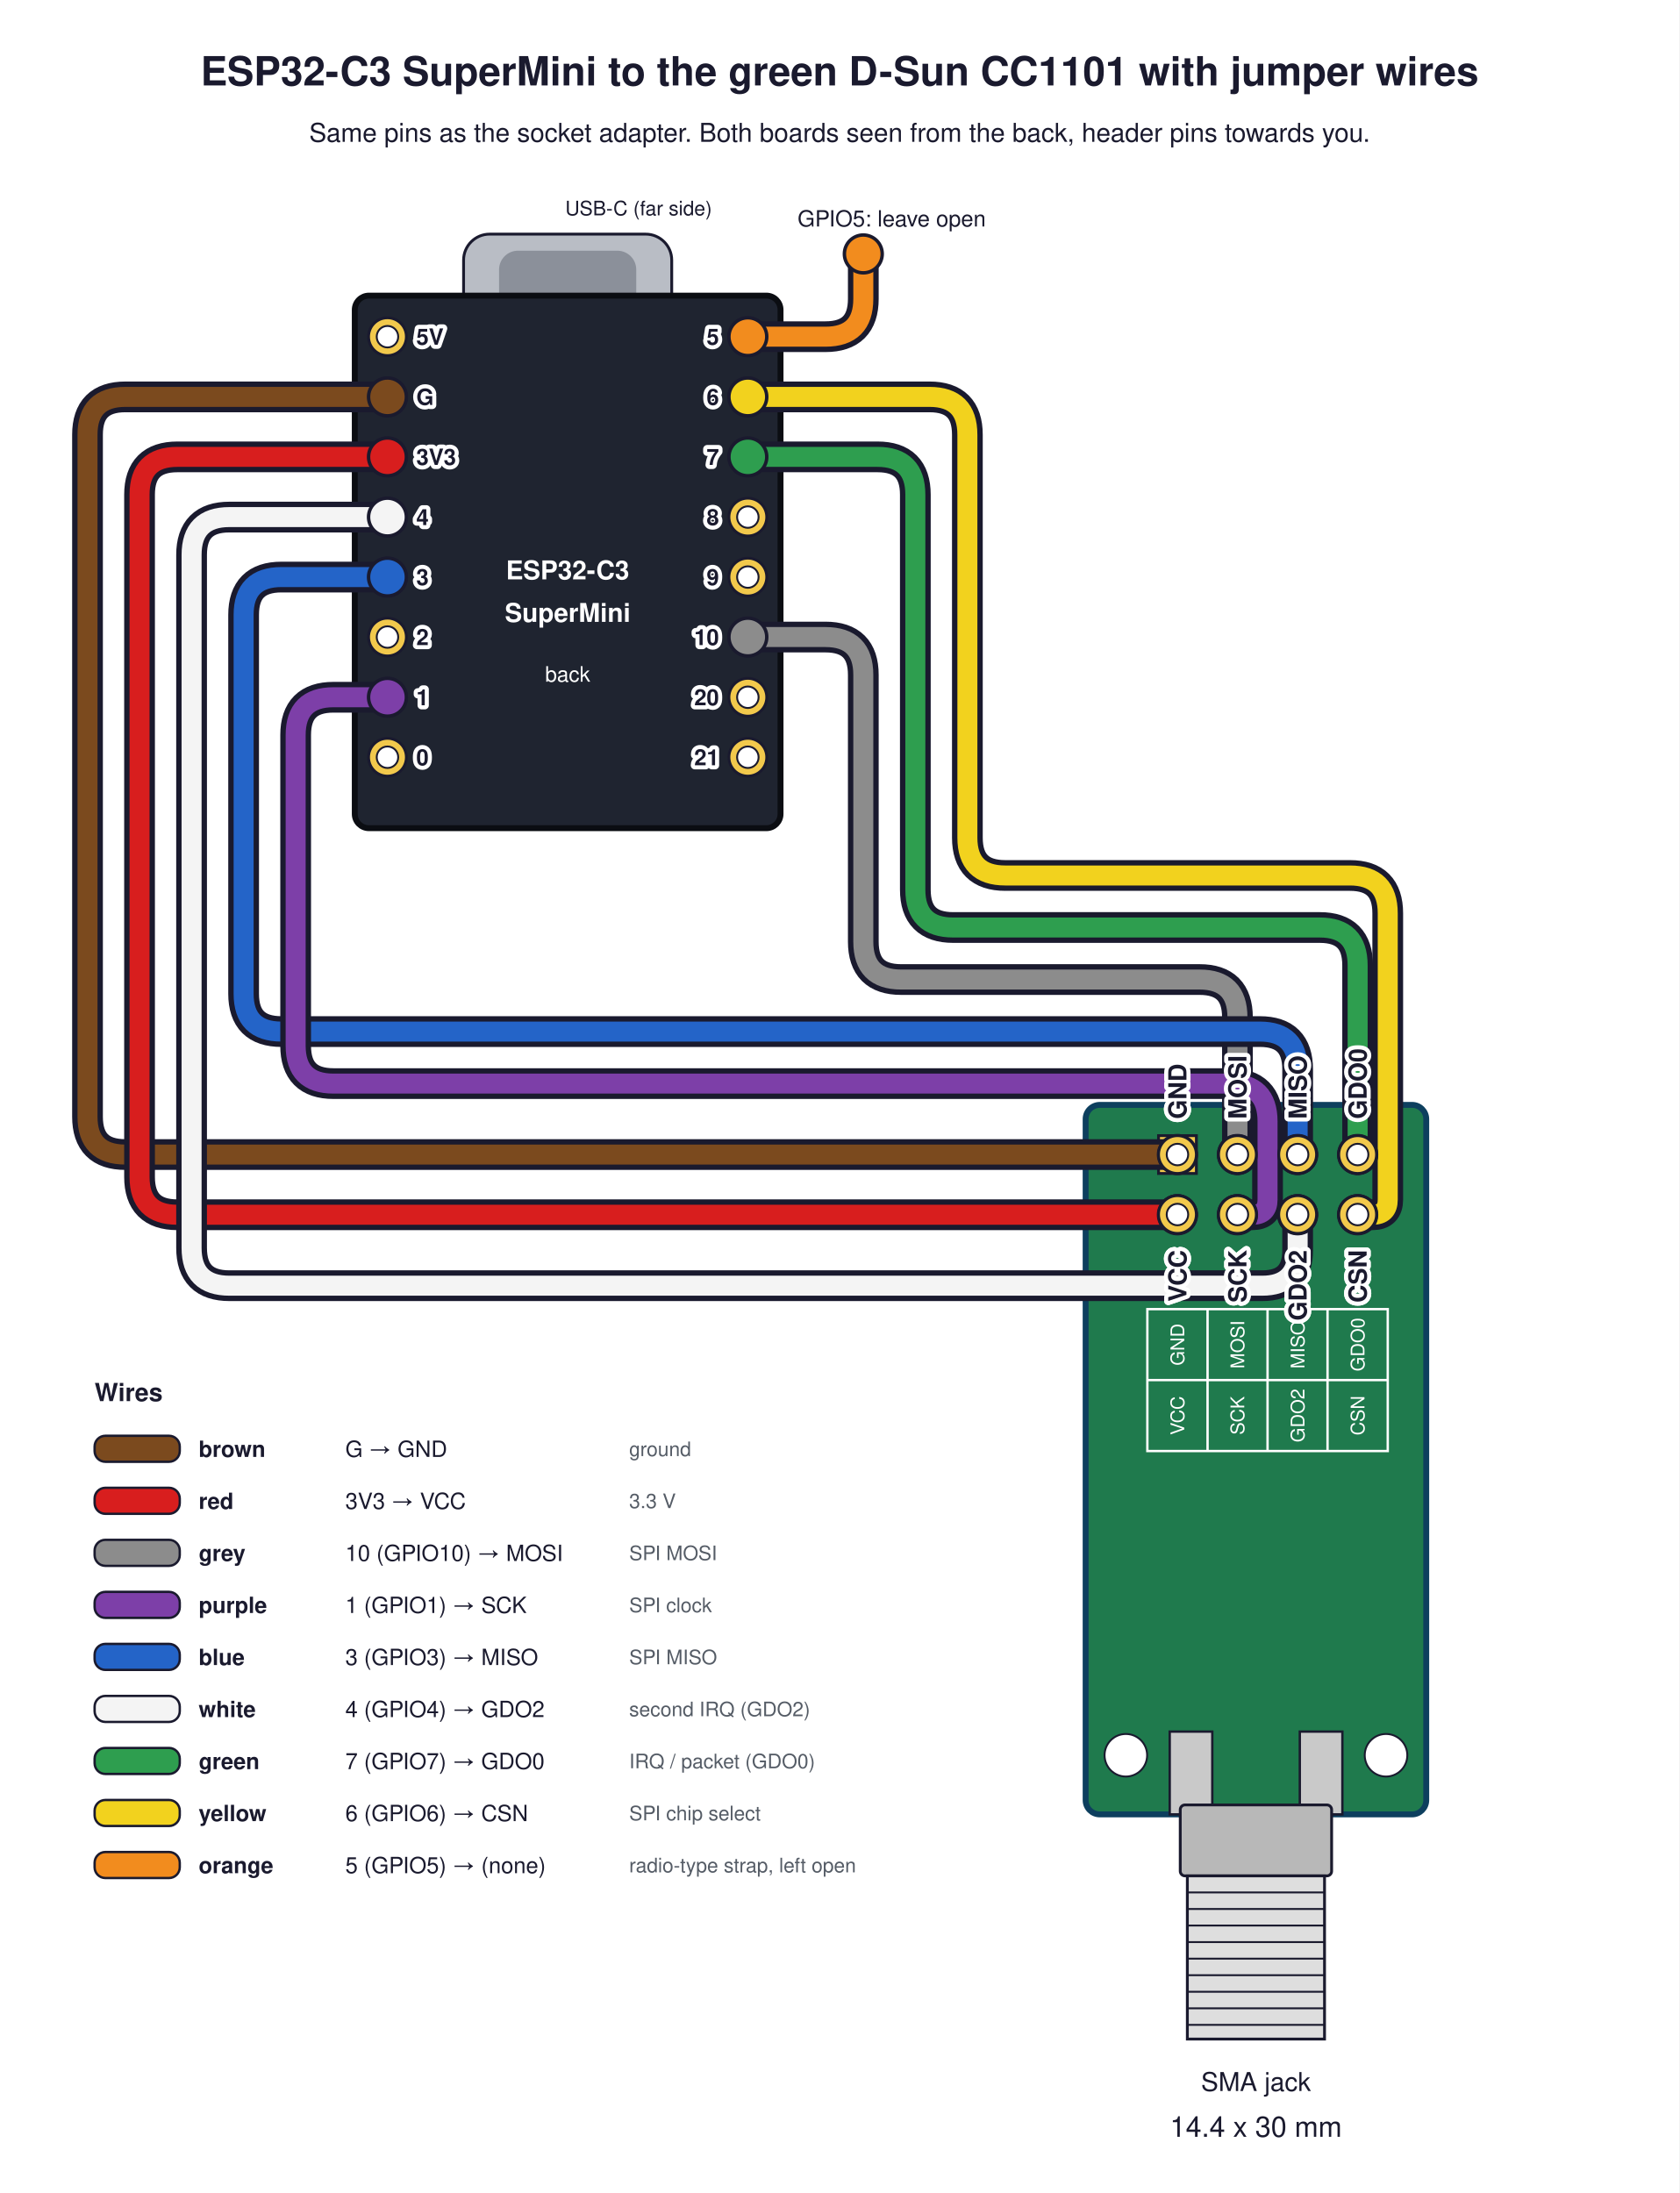
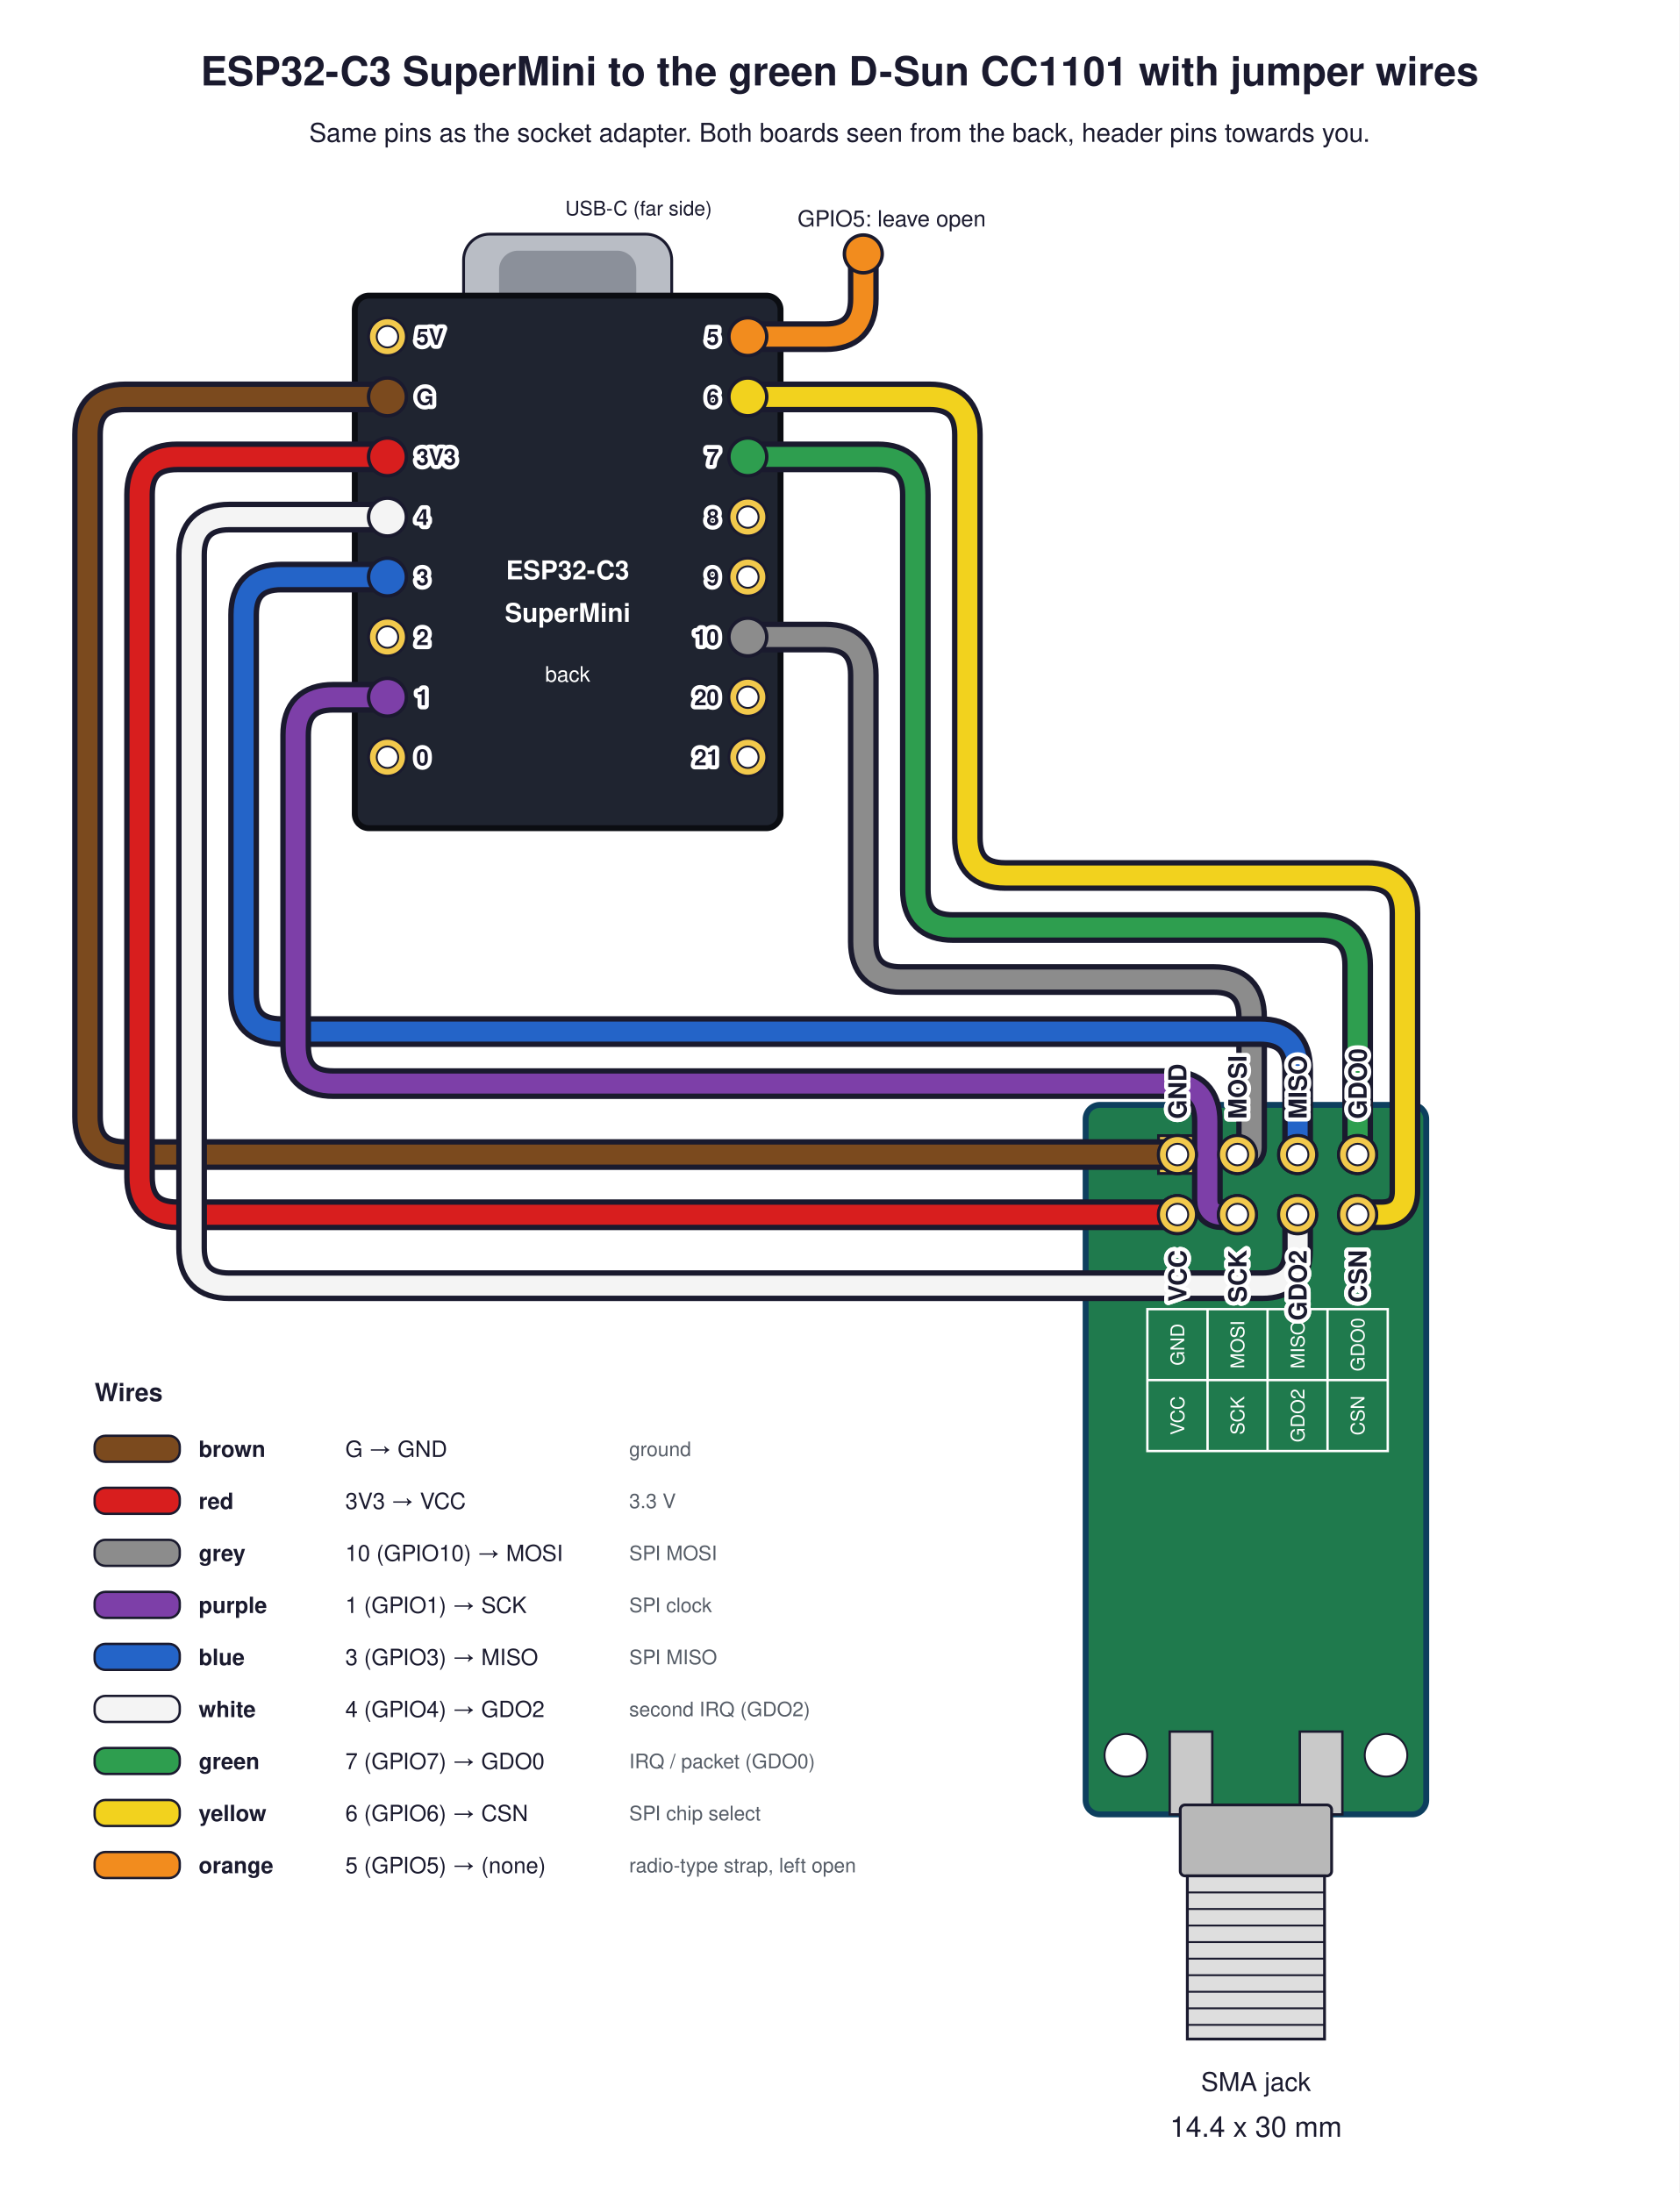
<svg xmlns="http://www.w3.org/2000/svg" width="781" height="1020" viewBox="0 0 781 1020">
  <rect width="100%" height="100%" fill="#ffffff" />
  <text x="390.5" y="33.0" font-size="18.7" font-family="Helvetica, Arial, sans-serif" font-weight="bold" fill="#1a1a2e" text-anchor="middle" dy="0.36em">ESP32-C3 SuperMini to the green D-Sun CC1101 with jumper wires</text>
  <text x="390.5" y="61.6" font-size="12.1" font-family="Helvetica, Arial, sans-serif" fill="#1a1a2e" text-anchor="middle" dy="0.36em">Same pins as the socket adapter. Both boards seen from the back, header pins towards you.</text>
  <g transform="translate(504.9 513.9)">
    <text x="79.2" y="0.0" font-size="0.0" font-family="Helvetica, Arial, sans-serif" font-weight="bold" fill="#1a1a2e" text-anchor="middle" />
    <rect x="0.0" y="0.0" width="158.4" height="330.0" rx="6.6" fill="#1f7a4d" stroke="#0d3f5e" stroke-width="2.75" />
    <text x="79.2" y="475.2" font-size="13.2" font-family="Helvetica, Arial, sans-serif" font-weight="normal" fill="#1a1a2e" text-anchor="middle" dy="0.36em">14.4 x 30 mm</text>
    <rect x="33.9" y="14.3" width="17.6" height="17.6" rx="0.0" fill="#f2c94c" stroke="#1a1a2e" stroke-width="1.32" />
    <circle cx="42.7" cy="23.1" r="5.0" fill="#ffffff" stroke="#1a1a2e" stroke-width="0.88" />
    <text x="42.7" y="23.1" font-size="8.2" font-family="Helvetica, Arial, sans-serif" font-weight="bold" fill="#1a1a2e" text-anchor="middle" dy="0.36em">1</text>
    <text x="42.7" y="6.6" font-size="11.6" font-family="Helvetica, Arial, sans-serif" font-weight="bold" fill="#1a1a2e" text-anchor="start" dy="0.36em" transform="rotate(-90 42.7 6.6)" stroke="#ffffff" stroke-width="3.8" paint-order="stroke" stroke-linejoin="round">GND</text>
    <circle cx="42.7" cy="51.0" r="8.8" fill="#f2c94c" stroke="#1a1a2e" stroke-width="1.32" />
    <circle cx="42.7" cy="51.0" r="5.0" fill="#ffffff" stroke="#1a1a2e" stroke-width="0.88" />
    <text x="42.7" y="51.0" font-size="8.2" font-family="Helvetica, Arial, sans-serif" font-weight="bold" fill="#1a1a2e" text-anchor="middle" dy="0.36em">2</text>
    <text x="42.7" y="67.5" font-size="11.6" font-family="Helvetica, Arial, sans-serif" font-weight="bold" fill="#1a1a2e" text-anchor="end" dy="0.36em" transform="rotate(-90 42.7 67.5)" stroke="#ffffff" stroke-width="3.8" paint-order="stroke" stroke-linejoin="round">VCC</text>
    <circle cx="70.6" cy="23.1" r="8.8" fill="#f2c94c" stroke="#1a1a2e" stroke-width="1.32" />
    <circle cx="70.6" cy="23.1" r="5.0" fill="#ffffff" stroke="#1a1a2e" stroke-width="0.88" />
    <text x="70.6" y="23.1" font-size="8.2" font-family="Helvetica, Arial, sans-serif" font-weight="bold" fill="#1a1a2e" text-anchor="middle" dy="0.36em">3</text>
    <text x="70.6" y="6.6" font-size="11.6" font-family="Helvetica, Arial, sans-serif" font-weight="bold" fill="#1a1a2e" text-anchor="start" dy="0.36em" transform="rotate(-90 70.6 6.6)" stroke="#ffffff" stroke-width="3.8" paint-order="stroke" stroke-linejoin="round">MOSI</text>
    <circle cx="70.6" cy="51.0" r="8.8" fill="#f2c94c" stroke="#1a1a2e" stroke-width="1.32" />
    <circle cx="70.6" cy="51.0" r="5.0" fill="#ffffff" stroke="#1a1a2e" stroke-width="0.88" />
    <text x="70.6" y="51.0" font-size="8.2" font-family="Helvetica, Arial, sans-serif" font-weight="bold" fill="#1a1a2e" text-anchor="middle" dy="0.36em">4</text>
    <text x="70.6" y="67.5" font-size="11.6" font-family="Helvetica, Arial, sans-serif" font-weight="bold" fill="#1a1a2e" text-anchor="end" dy="0.36em" transform="rotate(-90 70.6 67.5)" stroke="#ffffff" stroke-width="3.8" paint-order="stroke" stroke-linejoin="round">SCK</text>
    <circle cx="98.6" cy="23.1" r="8.8" fill="#f2c94c" stroke="#1a1a2e" stroke-width="1.32" />
    <circle cx="98.6" cy="23.1" r="5.0" fill="#ffffff" stroke="#1a1a2e" stroke-width="0.88" />
    <text x="98.6" y="23.1" font-size="8.2" font-family="Helvetica, Arial, sans-serif" font-weight="bold" fill="#1a1a2e" text-anchor="middle" dy="0.36em">5</text>
    <text x="98.6" y="6.6" font-size="11.6" font-family="Helvetica, Arial, sans-serif" font-weight="bold" fill="#1a1a2e" text-anchor="start" dy="0.36em" transform="rotate(-90 98.6 6.6)" stroke="#ffffff" stroke-width="3.8" paint-order="stroke" stroke-linejoin="round">MISO</text>
    <circle cx="98.6" cy="51.0" r="8.8" fill="#f2c94c" stroke="#1a1a2e" stroke-width="1.32" />
    <circle cx="98.6" cy="51.0" r="5.0" fill="#ffffff" stroke="#1a1a2e" stroke-width="0.88" />
    <text x="98.6" y="51.0" font-size="8.2" font-family="Helvetica, Arial, sans-serif" font-weight="bold" fill="#1a1a2e" text-anchor="middle" dy="0.36em">6</text>
    <text x="98.6" y="67.5" font-size="11.6" font-family="Helvetica, Arial, sans-serif" font-weight="bold" fill="#1a1a2e" text-anchor="end" dy="0.36em" transform="rotate(-90 98.6 67.5)" stroke="#ffffff" stroke-width="3.8" paint-order="stroke" stroke-linejoin="round">GDO2</text>
    <circle cx="126.5" cy="23.1" r="8.8" fill="#f2c94c" stroke="#1a1a2e" stroke-width="1.32" />
    <circle cx="126.5" cy="23.1" r="5.0" fill="#ffffff" stroke="#1a1a2e" stroke-width="0.88" />
    <text x="126.5" y="23.1" font-size="8.2" font-family="Helvetica, Arial, sans-serif" font-weight="bold" fill="#1a1a2e" text-anchor="middle" dy="0.36em">7</text>
    <text x="126.5" y="6.6" font-size="11.6" font-family="Helvetica, Arial, sans-serif" font-weight="bold" fill="#1a1a2e" text-anchor="start" dy="0.36em" transform="rotate(-90 126.5 6.6)" stroke="#ffffff" stroke-width="3.8" paint-order="stroke" stroke-linejoin="round">GDO0</text>
    <circle cx="126.5" cy="51.0" r="8.8" fill="#f2c94c" stroke="#1a1a2e" stroke-width="1.32" />
    <circle cx="126.5" cy="51.0" r="5.0" fill="#ffffff" stroke="#1a1a2e" stroke-width="0.88" />
    <text x="126.5" y="51.0" font-size="8.2" font-family="Helvetica, Arial, sans-serif" font-weight="bold" fill="#1a1a2e" text-anchor="middle" dy="0.36em">8</text>
    <text x="126.5" y="67.5" font-size="11.6" font-family="Helvetica, Arial, sans-serif" font-weight="bold" fill="#1a1a2e" text-anchor="end" dy="0.36em" transform="rotate(-90 126.5 67.5)" stroke="#ffffff" stroke-width="3.8" paint-order="stroke" stroke-linejoin="round">CSN</text>
    <circle cx="139.7" cy="302.5" r="9.9" fill="#ffffff" stroke="#1a1a2e" stroke-width="0.88" />
    <circle cx="18.7" cy="302.5" r="9.9" fill="#ffffff" stroke="#1a1a2e" stroke-width="0.88" />
    <rect x="28.7" y="95.0" width="111.8" height="66.0" rx="0.0" fill="none" stroke="#ffffff" stroke-width="1.10" />
    <line x1="140.5" y1="128.0" x2="28.7" y2="128.0" stroke="#ffffff" stroke-width="1.10" />
    <line x1="56.7" y1="95.0" x2="56.7" y2="161.0" stroke="#ffffff" stroke-width="1.10" />
    <line x1="84.6" y1="95.0" x2="84.6" y2="161.0" stroke="#ffffff" stroke-width="1.10" />
    <line x1="112.5" y1="95.0" x2="112.5" y2="161.0" stroke="#ffffff" stroke-width="1.10" />
    <text x="42.7" y="111.5" font-size="8.8" font-family="Helvetica, Arial, sans-serif" font-weight="normal" fill="#ffffff" text-anchor="middle" dy="0.36em" transform="rotate(-90 42.7 111.5)">GND</text>
    <text x="42.7" y="144.5" font-size="8.8" font-family="Helvetica, Arial, sans-serif" font-weight="normal" fill="#ffffff" text-anchor="middle" dy="0.36em" transform="rotate(-90 42.7 144.5)">VCC</text>
    <text x="70.6" y="111.5" font-size="8.8" font-family="Helvetica, Arial, sans-serif" font-weight="normal" fill="#ffffff" text-anchor="middle" dy="0.36em" transform="rotate(-90 70.6 111.5)">MOSI</text>
    <text x="70.6" y="144.5" font-size="8.8" font-family="Helvetica, Arial, sans-serif" font-weight="normal" fill="#ffffff" text-anchor="middle" dy="0.36em" transform="rotate(-90 70.6 144.5)">SCK</text>
    <text x="98.6" y="111.5" font-size="8.8" font-family="Helvetica, Arial, sans-serif" font-weight="normal" fill="#ffffff" text-anchor="middle" dy="0.36em" transform="rotate(-90 98.6 111.5)">MISO</text>
    <text x="98.6" y="144.5" font-size="8.8" font-family="Helvetica, Arial, sans-serif" font-weight="normal" fill="#ffffff" text-anchor="middle" dy="0.36em" transform="rotate(-90 98.6 144.5)">GDO2</text>
    <text x="126.5" y="111.5" font-size="8.8" font-family="Helvetica, Arial, sans-serif" font-weight="normal" fill="#ffffff" text-anchor="middle" dy="0.36em" transform="rotate(-90 126.5 111.5)">GDO0</text>
    <text x="126.5" y="144.5" font-size="8.8" font-family="Helvetica, Arial, sans-serif" font-weight="normal" fill="#ffffff" text-anchor="middle" dy="0.36em" transform="rotate(-90 126.5 144.5)">CSN</text>
    <rect x="99.6" y="291.5" width="19.8" height="38.5" rx="0.0" fill="#c9c9c9" stroke="#1a1a2e" stroke-width="1.10" />
    <rect x="39.1" y="291.5" width="19.8" height="38.5" rx="0.0" fill="#c9c9c9" stroke="#1a1a2e" stroke-width="1.10" />
    <rect x="44.0" y="325.6" width="70.4" height="33.0" rx="2.2" fill="#b8b8b8" stroke="#1a1a2e" stroke-width="1.32" />
    <rect x="47.3" y="358.6" width="63.8" height="75.9" rx="0.0" fill="#dedede" stroke="#1a1a2e" stroke-width="1.32" />
    <line x1="111.1" y1="366.3" x2="47.3" y2="366.3" stroke="#1a1a2e" stroke-width="0.88" />
    <line x1="111.1" y1="374.0" x2="47.3" y2="374.0" stroke="#1a1a2e" stroke-width="0.88" />
    <line x1="111.1" y1="381.7" x2="47.3" y2="381.7" stroke="#1a1a2e" stroke-width="0.88" />
    <line x1="111.1" y1="389.4" x2="47.3" y2="389.4" stroke="#1a1a2e" stroke-width="0.88" />
    <line x1="111.1" y1="397.1" x2="47.3" y2="397.1" stroke="#1a1a2e" stroke-width="0.88" />
    <line x1="111.1" y1="404.8" x2="47.3" y2="404.8" stroke="#1a1a2e" stroke-width="0.88" />
    <line x1="111.1" y1="412.5" x2="47.3" y2="412.5" stroke="#1a1a2e" stroke-width="0.88" />
    <line x1="111.1" y1="420.2" x2="47.3" y2="420.2" stroke="#1a1a2e" stroke-width="0.88" />
    <line x1="111.1" y1="427.9" x2="47.3" y2="427.9" stroke="#1a1a2e" stroke-width="0.88" />
    <text x="79.2" y="454.3" font-size="12.1" font-family="Helvetica, Arial, sans-serif" font-weight="normal" fill="#1a1a2e" text-anchor="middle" dy="0.36em">SMA jack</text>
  </g>
  <g transform="translate(165.0 137.5)">
    <text x="99.0" y="0.0" font-size="0.0" font-family="Helvetica, Arial, sans-serif" font-weight="bold" fill="#1a1a2e" text-anchor="middle" />
    <rect x="50.6" y="-28.6" width="96.8" height="57.2" rx="12.1" fill="#b9bdc5" stroke="#1a1a2e" stroke-width="1.32" />
    <rect x="67.1" y="-20.9" width="63.8" height="49.5" rx="8.8" fill="#8b909a" stroke="none" stroke-width="0.00" />
    <rect x="0.0" y="0.0" width="198.0" height="247.7" rx="6.6" fill="#1f2430" stroke="#0b0d12" stroke-width="2.75" />
    <text x="132.0" y="-40.7" font-size="9.3" font-family="Helvetica, Arial, sans-serif" font-weight="normal" fill="#1a1a2e" text-anchor="middle" dy="0.36em">USB-C (far side)</text>
    <text x="99.0" y="127.6" font-size="12.1" font-family="Helvetica, Arial, sans-serif" font-weight="bold" fill="#ffffff" text-anchor="middle" dy="0.36em">ESP32-C3</text>
    <text x="99.0" y="147.4" font-size="12.1" font-family="Helvetica, Arial, sans-serif" font-weight="bold" fill="#ffffff" text-anchor="middle" dy="0.36em">SuperMini</text>
    <text x="99.0" y="176.0" font-size="9.9" font-family="Helvetica, Arial, sans-serif" font-weight="normal" fill="#ffffff" text-anchor="middle" dy="0.36em">back</text>
    <circle cx="182.8" cy="19.1" r="8.8" fill="#f2c94c" stroke="#1a1a2e" stroke-width="1.32" />
    <circle cx="182.8" cy="19.1" r="5.0" fill="#ffffff" stroke="#1a1a2e" stroke-width="0.88" />
    <text x="169.4" y="19.1" font-size="10.4" font-family="Helvetica, Arial, sans-serif" font-weight="bold" fill="#ffffff" text-anchor="end" dy="0.36em">5</text>
    <circle cx="15.2" cy="19.1" r="8.8" fill="#f2c94c" stroke="#1a1a2e" stroke-width="1.32" />
    <circle cx="15.2" cy="19.1" r="5.0" fill="#ffffff" stroke="#1a1a2e" stroke-width="0.88" />
    <text x="28.6" y="19.1" font-size="10.4" font-family="Helvetica, Arial, sans-serif" font-weight="bold" fill="#ffffff" text-anchor="start" dy="0.36em">5V</text>
    <circle cx="182.8" cy="47.1" r="8.8" fill="#f2c94c" stroke="#1a1a2e" stroke-width="1.32" />
    <circle cx="182.8" cy="47.1" r="5.0" fill="#ffffff" stroke="#1a1a2e" stroke-width="0.88" />
    <text x="169.4" y="47.1" font-size="10.4" font-family="Helvetica, Arial, sans-serif" font-weight="bold" fill="#ffffff" text-anchor="end" dy="0.36em">6</text>
    <circle cx="15.2" cy="47.1" r="8.8" fill="#f2c94c" stroke="#1a1a2e" stroke-width="1.32" />
    <circle cx="15.2" cy="47.1" r="5.0" fill="#ffffff" stroke="#1a1a2e" stroke-width="0.88" />
    <text x="28.6" y="47.1" font-size="10.4" font-family="Helvetica, Arial, sans-serif" font-weight="bold" fill="#ffffff" text-anchor="start" dy="0.36em">G</text>
    <circle cx="182.8" cy="75.0" r="8.8" fill="#f2c94c" stroke="#1a1a2e" stroke-width="1.32" />
    <circle cx="182.8" cy="75.0" r="5.0" fill="#ffffff" stroke="#1a1a2e" stroke-width="0.88" />
    <text x="169.4" y="75.0" font-size="10.4" font-family="Helvetica, Arial, sans-serif" font-weight="bold" fill="#ffffff" text-anchor="end" dy="0.36em">7</text>
    <circle cx="15.2" cy="75.0" r="8.8" fill="#f2c94c" stroke="#1a1a2e" stroke-width="1.32" />
    <circle cx="15.2" cy="75.0" r="5.0" fill="#ffffff" stroke="#1a1a2e" stroke-width="0.88" />
    <text x="28.6" y="75.0" font-size="10.4" font-family="Helvetica, Arial, sans-serif" font-weight="bold" fill="#ffffff" text-anchor="start" dy="0.36em">3V3</text>
    <circle cx="182.8" cy="103.0" r="8.8" fill="#f2c94c" stroke="#1a1a2e" stroke-width="1.32" />
    <circle cx="182.8" cy="103.0" r="5.0" fill="#ffffff" stroke="#1a1a2e" stroke-width="0.88" />
    <text x="169.4" y="103.0" font-size="10.4" font-family="Helvetica, Arial, sans-serif" font-weight="bold" fill="#ffffff" text-anchor="end" dy="0.36em">8</text>
    <circle cx="15.2" cy="103.0" r="8.8" fill="#f2c94c" stroke="#1a1a2e" stroke-width="1.32" />
    <circle cx="15.2" cy="103.0" r="5.0" fill="#ffffff" stroke="#1a1a2e" stroke-width="0.88" />
    <text x="28.6" y="103.0" font-size="10.4" font-family="Helvetica, Arial, sans-serif" font-weight="bold" fill="#ffffff" text-anchor="start" dy="0.36em">4</text>
    <circle cx="182.8" cy="130.9" r="8.8" fill="#f2c94c" stroke="#1a1a2e" stroke-width="1.32" />
    <circle cx="182.8" cy="130.9" r="5.0" fill="#ffffff" stroke="#1a1a2e" stroke-width="0.88" />
    <text x="169.4" y="130.9" font-size="10.4" font-family="Helvetica, Arial, sans-serif" font-weight="bold" fill="#ffffff" text-anchor="end" dy="0.36em">9</text>
    <circle cx="15.2" cy="130.9" r="8.8" fill="#f2c94c" stroke="#1a1a2e" stroke-width="1.32" />
    <circle cx="15.2" cy="130.9" r="5.0" fill="#ffffff" stroke="#1a1a2e" stroke-width="0.88" />
    <text x="28.6" y="130.9" font-size="10.4" font-family="Helvetica, Arial, sans-serif" font-weight="bold" fill="#ffffff" text-anchor="start" dy="0.36em">3</text>
    <circle cx="182.8" cy="158.8" r="8.8" fill="#f2c94c" stroke="#1a1a2e" stroke-width="1.32" />
    <circle cx="182.8" cy="158.8" r="5.0" fill="#ffffff" stroke="#1a1a2e" stroke-width="0.88" />
    <text x="169.4" y="158.8" font-size="10.4" font-family="Helvetica, Arial, sans-serif" font-weight="bold" fill="#ffffff" text-anchor="end" dy="0.36em">10</text>
    <circle cx="15.2" cy="158.8" r="8.8" fill="#f2c94c" stroke="#1a1a2e" stroke-width="1.32" />
    <circle cx="15.2" cy="158.8" r="5.0" fill="#ffffff" stroke="#1a1a2e" stroke-width="0.88" />
    <text x="28.6" y="158.8" font-size="10.4" font-family="Helvetica, Arial, sans-serif" font-weight="bold" fill="#ffffff" text-anchor="start" dy="0.36em">2</text>
    <circle cx="182.8" cy="186.8" r="8.8" fill="#f2c94c" stroke="#1a1a2e" stroke-width="1.32" />
    <circle cx="182.8" cy="186.8" r="5.0" fill="#ffffff" stroke="#1a1a2e" stroke-width="0.88" />
    <text x="169.4" y="186.8" font-size="10.4" font-family="Helvetica, Arial, sans-serif" font-weight="bold" fill="#ffffff" text-anchor="end" dy="0.36em">20</text>
    <circle cx="15.2" cy="186.8" r="8.8" fill="#f2c94c" stroke="#1a1a2e" stroke-width="1.32" />
    <circle cx="15.2" cy="186.8" r="5.0" fill="#ffffff" stroke="#1a1a2e" stroke-width="0.88" />
    <text x="28.6" y="186.8" font-size="10.4" font-family="Helvetica, Arial, sans-serif" font-weight="bold" fill="#ffffff" text-anchor="start" dy="0.36em">1</text>
    <circle cx="182.8" cy="214.7" r="8.8" fill="#f2c94c" stroke="#1a1a2e" stroke-width="1.32" />
    <circle cx="182.8" cy="214.7" r="5.0" fill="#ffffff" stroke="#1a1a2e" stroke-width="0.88" />
    <text x="169.4" y="214.7" font-size="10.4" font-family="Helvetica, Arial, sans-serif" font-weight="bold" fill="#ffffff" text-anchor="end" dy="0.36em">21</text>
    <circle cx="15.2" cy="214.7" r="8.8" fill="#f2c94c" stroke="#1a1a2e" stroke-width="1.32" />
    <circle cx="15.2" cy="214.7" r="5.0" fill="#ffffff" stroke="#1a1a2e" stroke-width="0.88" />
    <text x="28.6" y="214.7" font-size="10.4" font-family="Helvetica, Arial, sans-serif" font-weight="bold" fill="#ffffff" text-anchor="start" dy="0.36em">0</text>
  </g>
-   <path d="M 347.8 184.6 L 432.3 184.6 Q 449.9 184.6 449.9 202.2 L 449.9 389.6 Q 449.9 407.2 467.5 407.2 L 627.8 407.2 Q 645.4 407.2 645.4 424.8 L 645.4 558.0 Q 645.4 565.0 638.4 565.0 L 631.4 565.0" fill="none" stroke="#1a1a2e" stroke-width="14.3" stroke-linecap="round" />
-   <path d="M 347.8 184.6 L 432.3 184.6 Q 449.9 184.6 449.9 202.2 L 449.9 389.6 Q 449.9 407.2 467.5 407.2 L 627.8 407.2 Q 645.4 407.2 645.4 424.8 L 645.4 558.0 Q 645.4 565.0 638.4 565.0 L 631.4 565.0" fill="none" stroke="#f2d21e" stroke-width="9.3" stroke-linecap="round" />
+   <path d="M 347.8 184.6 L 432.3 184.6 Q 449.9 184.6 449.9 202.2 L 449.9 389.6 Q 449.9 407.2 467.5 407.2 L 635.8 407.2 Q 653.4 407.2 653.4 424.8 L 653.4 554.0 Q 653.4 565.0 642.4 565.0 L 631.4 565.0" fill="none" stroke="#1a1a2e" stroke-width="14.3" stroke-linecap="round" />
+   <path d="M 347.8 184.6 L 432.3 184.6 Q 449.9 184.6 449.9 202.2 L 449.9 389.6 Q 449.9 407.2 467.5 407.2 L 635.8 407.2 Q 653.4 407.2 653.4 424.8 L 653.4 554.0 Q 653.4 565.0 642.4 565.0 L 631.4 565.0" fill="none" stroke="#f2d21e" stroke-width="9.3" stroke-linecap="round" />
  <circle cx="347.8" cy="184.6" r="8.8" fill="#f2d21e" stroke="#1a1a2e" stroke-width="1.6" />
  <circle cx="631.4" cy="565.0" r="8.8" fill="#f2d21e" stroke="#1a1a2e" stroke-width="1.6" />
  <path d="M 347.8 212.5 L 408.1 212.5 Q 425.7 212.5 425.7 230.1 L 425.7 413.8 Q 425.7 431.4 443.3 431.4 L 613.8 431.4 Q 631.4 431.4 631.4 449.0 L 631.4 537.0" fill="none" stroke="#1a1a2e" stroke-width="14.3" stroke-linecap="round" />
  <path d="M 347.8 212.5 L 408.1 212.5 Q 425.7 212.5 425.7 230.1 L 425.7 413.8 Q 425.7 431.4 443.3 431.4 L 613.8 431.4 Q 631.4 431.4 631.4 449.0 L 631.4 537.0" fill="none" stroke="#2e9e4f" stroke-width="9.3" stroke-linecap="round" />
  <circle cx="347.8" cy="212.5" r="8.8" fill="#2e9e4f" stroke="#1a1a2e" stroke-width="1.6" />
  <circle cx="631.4" cy="537.0" r="8.8" fill="#2e9e4f" stroke="#1a1a2e" stroke-width="1.6" />
-   <path d="M 347.8 296.3 L 383.9 296.3 Q 401.5 296.3 401.5 313.9 L 401.5 438.0 Q 401.5 455.6 419.1 455.6 L 557.9 455.6 Q 575.5 455.6 575.5 473.2 L 575.5 537.0" fill="none" stroke="#1a1a2e" stroke-width="14.3" stroke-linecap="round" />
-   <path d="M 347.8 296.3 L 383.9 296.3 Q 401.5 296.3 401.5 313.9 L 401.5 438.0 Q 401.5 455.6 419.1 455.6 L 557.9 455.6 Q 575.5 455.6 575.5 473.2 L 575.5 537.0" fill="none" stroke="#8c8c8c" stroke-width="9.3" stroke-linecap="round" />
+   <path d="M 347.8 296.3 L 383.9 296.3 Q 401.5 296.3 401.5 313.9 L 401.5 438.0 Q 401.5 455.6 419.1 455.6 L 564.5 455.6 Q 582.1 455.6 582.1 473.2 L 582.1 533.7 Q 582.1 537.0 578.8 537.0 L 575.5 537.0" fill="none" stroke="#1a1a2e" stroke-width="14.3" stroke-linecap="round" />
+   <path d="M 347.8 296.3 L 383.9 296.3 Q 401.5 296.3 401.5 313.9 L 401.5 438.0 Q 401.5 455.6 419.1 455.6 L 564.5 455.6 Q 582.1 455.6 582.1 473.2 L 582.1 533.7 Q 582.1 537.0 578.8 537.0 L 575.5 537.0" fill="none" stroke="#8c8c8c" stroke-width="9.3" stroke-linecap="round" />
  <circle cx="347.8" cy="296.3" r="8.8" fill="#8c8c8c" stroke="#1a1a2e" stroke-width="1.6" />
  <circle cx="575.5" cy="537.0" r="8.8" fill="#8c8c8c" stroke="#1a1a2e" stroke-width="1.6" />
  <path d="M 180.2 268.4 L 130.9 268.4 Q 113.3 268.4 113.3 286.0 L 113.3 462.2 Q 113.3 479.8 130.9 479.8 L 585.9 479.8 Q 603.5 479.8 603.5 497.4 L 603.5 537.0" fill="none" stroke="#1a1a2e" stroke-width="14.3" stroke-linecap="round" />
  <path d="M 180.2 268.4 L 130.9 268.4 Q 113.3 268.4 113.3 286.0 L 113.3 462.2 Q 113.3 479.8 130.9 479.8 L 585.9 479.8 Q 603.5 479.8 603.5 497.4 L 603.5 537.0" fill="none" stroke="#2464c8" stroke-width="9.3" stroke-linecap="round" />
  <circle cx="180.2" cy="268.4" r="8.8" fill="#2464c8" stroke="#1a1a2e" stroke-width="1.6" />
  <circle cx="603.5" cy="537.0" r="8.8" fill="#2464c8" stroke="#1a1a2e" stroke-width="1.6" />
-   <path d="M 180.2 324.3 L 155.1 324.3 Q 137.5 324.3 137.5 341.9 L 137.5 486.4 Q 137.5 504.0 155.1 504.0 L 571.9 504.0 Q 589.5 504.0 589.5 521.6 L 589.5 558.0 Q 589.5 565.0 582.5 565.0 L 575.5 565.0" fill="none" stroke="#1a1a2e" stroke-width="14.3" stroke-linecap="round" />
-   <path d="M 180.2 324.3 L 155.1 324.3 Q 137.5 324.3 137.5 341.9 L 137.5 486.4 Q 137.5 504.0 155.1 504.0 L 571.9 504.0 Q 589.5 504.0 589.5 521.6 L 589.5 558.0 Q 589.5 565.0 582.5 565.0 L 575.5 565.0" fill="none" stroke="#7d3fa8" stroke-width="9.3" stroke-linecap="round" />
+   <path d="M 180.2 324.3 L 155.1 324.3 Q 137.5 324.3 137.5 341.9 L 137.5 486.4 Q 137.5 504.0 155.1 504.0 L 543.9 504.0 Q 561.5 504.0 561.5 521.6 L 561.5 558.0 Q 561.5 565.0 568.5 565.0 L 575.5 565.0" fill="none" stroke="#1a1a2e" stroke-width="14.3" stroke-linecap="round" />
+   <path d="M 180.2 324.3 L 155.1 324.3 Q 137.5 324.3 137.5 341.9 L 137.5 486.4 Q 137.5 504.0 155.1 504.0 L 543.9 504.0 Q 561.5 504.0 561.5 521.6 L 561.5 558.0 Q 561.5 565.0 568.5 565.0 L 575.5 565.0" fill="none" stroke="#7d3fa8" stroke-width="9.3" stroke-linecap="round" />
  <circle cx="180.2" cy="324.3" r="8.8" fill="#7d3fa8" stroke="#1a1a2e" stroke-width="1.6" />
  <circle cx="575.5" cy="565.0" r="8.8" fill="#7d3fa8" stroke="#1a1a2e" stroke-width="1.6" />
  <path d="M 180.2 184.6 L 58.3 184.6 Q 40.7 184.6 40.7 202.2 L 40.7 519.4 Q 40.7 537.0 58.3 537.0 L 547.6 537.0" fill="none" stroke="#1a1a2e" stroke-width="14.3" stroke-linecap="round" />
  <path d="M 180.2 184.6 L 58.3 184.6 Q 40.7 184.6 40.7 202.2 L 40.7 519.4 Q 40.7 537.0 58.3 537.0 L 547.6 537.0" fill="none" stroke="#7b4a1e" stroke-width="9.3" stroke-linecap="round" />
  <circle cx="180.2" cy="184.6" r="8.8" fill="#7b4a1e" stroke="#1a1a2e" stroke-width="1.6" />
  <circle cx="547.6" cy="537.0" r="8.8" fill="#7b4a1e" stroke="#1a1a2e" stroke-width="1.6" />
  <path d="M 180.2 212.5 L 82.5 212.5 Q 64.9 212.5 64.9 230.1 L 64.9 547.4 Q 64.9 565.0 82.5 565.0 L 547.6 565.0" fill="none" stroke="#1a1a2e" stroke-width="14.3" stroke-linecap="round" />
  <path d="M 180.2 212.5 L 82.5 212.5 Q 64.9 212.5 64.9 230.1 L 64.9 547.4 Q 64.9 565.0 82.5 565.0 L 547.6 565.0" fill="none" stroke="#d81e1e" stroke-width="9.3" stroke-linecap="round" />
  <circle cx="180.2" cy="212.5" r="8.8" fill="#d81e1e" stroke="#1a1a2e" stroke-width="1.6" />
  <circle cx="547.6" cy="565.0" r="8.8" fill="#d81e1e" stroke="#1a1a2e" stroke-width="1.6" />
  <path d="M 180.2 240.5 L 106.7 240.5 Q 89.1 240.5 89.1 258.1 L 89.1 580.4 Q 89.1 598.0 106.7 598.0 L 587.0 598.0 Q 603.5 598.0 603.5 581.5 L 603.5 565.0" fill="none" stroke="#1a1a2e" stroke-width="14.3" stroke-linecap="round" />
  <path d="M 180.2 240.5 L 106.7 240.5 Q 89.1 240.5 89.1 258.1 L 89.1 580.4 Q 89.1 598.0 106.7 598.0 L 587.0 598.0 Q 603.5 598.0 603.5 581.5 L 603.5 565.0" fill="none" stroke="#f4f4f4" stroke-width="9.3" stroke-linecap="round" />
  <circle cx="180.2" cy="240.5" r="8.8" fill="#f4f4f4" stroke="#1a1a2e" stroke-width="1.6" />
  <circle cx="603.5" cy="565.0" r="8.8" fill="#f4f4f4" stroke="#1a1a2e" stroke-width="1.6" />
  <path d="M 347.8 156.6 L 383.9 156.6 Q 401.5 156.6 401.5 139.0 L 401.5 118.1" fill="none" stroke="#1a1a2e" stroke-width="14.3" stroke-linecap="round" />
  <path d="M 347.8 156.6 L 383.9 156.6 Q 401.5 156.6 401.5 139.0 L 401.5 118.1" fill="none" stroke="#f28c1e" stroke-width="9.3" stroke-linecap="round" />
  <circle cx="347.8" cy="156.6" r="8.8" fill="#f28c1e" stroke="#1a1a2e" stroke-width="1.6" />
  <circle cx="401.5" cy="118.1" r="8.8" fill="#f28c1e" stroke="#1a1a2e" stroke-width="1.6" />
  <text x="414.7" y="101.6" font-size="10.4" font-family="Helvetica, Arial, sans-serif" fill="#1a1a2e" text-anchor="middle" dy="0.36em">GPIO5: leave open</text>
  <g transform="translate(504.9 513.9)">
    <text x="79.2" y="0.0" font-size="0.0" font-family="Helvetica, Arial, sans-serif" font-weight="bold" fill="#1a1a2e" text-anchor="middle" />
    <circle cx="42.7" cy="23.1" r="8.8" fill="#f2c94c" stroke="#1a1a2e" stroke-width="1.32" />
    <circle cx="42.7" cy="23.1" r="5.0" fill="#ffffff" stroke="#1a1a2e" stroke-width="0.88" />
    <text x="42.7" y="6.6" font-size="11.6" font-family="Helvetica, Arial, sans-serif" font-weight="bold" fill="#1a1a2e" text-anchor="start" dy="0.36em" transform="rotate(-90 42.7 6.6)" stroke="#ffffff" stroke-width="3.8" paint-order="stroke" stroke-linejoin="round">GND</text>
    <circle cx="42.7" cy="51.0" r="8.8" fill="#f2c94c" stroke="#1a1a2e" stroke-width="1.32" />
    <circle cx="42.7" cy="51.0" r="5.0" fill="#ffffff" stroke="#1a1a2e" stroke-width="0.88" />
    <text x="42.7" y="67.5" font-size="11.6" font-family="Helvetica, Arial, sans-serif" font-weight="bold" fill="#1a1a2e" text-anchor="end" dy="0.36em" transform="rotate(-90 42.7 67.5)" stroke="#ffffff" stroke-width="3.8" paint-order="stroke" stroke-linejoin="round">VCC</text>
    <circle cx="70.6" cy="23.1" r="8.8" fill="#f2c94c" stroke="#1a1a2e" stroke-width="1.32" />
    <circle cx="70.6" cy="23.1" r="5.0" fill="#ffffff" stroke="#1a1a2e" stroke-width="0.88" />
    <text x="70.6" y="6.6" font-size="11.6" font-family="Helvetica, Arial, sans-serif" font-weight="bold" fill="#1a1a2e" text-anchor="start" dy="0.36em" transform="rotate(-90 70.6 6.6)" stroke="#ffffff" stroke-width="3.8" paint-order="stroke" stroke-linejoin="round">MOSI</text>
    <circle cx="70.6" cy="51.0" r="8.8" fill="#f2c94c" stroke="#1a1a2e" stroke-width="1.32" />
    <circle cx="70.6" cy="51.0" r="5.0" fill="#ffffff" stroke="#1a1a2e" stroke-width="0.88" />
    <text x="70.6" y="67.5" font-size="11.6" font-family="Helvetica, Arial, sans-serif" font-weight="bold" fill="#1a1a2e" text-anchor="end" dy="0.36em" transform="rotate(-90 70.6 67.5)" stroke="#ffffff" stroke-width="3.8" paint-order="stroke" stroke-linejoin="round">SCK</text>
    <circle cx="98.6" cy="23.1" r="8.8" fill="#f2c94c" stroke="#1a1a2e" stroke-width="1.32" />
    <circle cx="98.6" cy="23.1" r="5.0" fill="#ffffff" stroke="#1a1a2e" stroke-width="0.88" />
    <text x="98.6" y="6.6" font-size="11.6" font-family="Helvetica, Arial, sans-serif" font-weight="bold" fill="#1a1a2e" text-anchor="start" dy="0.36em" transform="rotate(-90 98.6 6.6)" stroke="#ffffff" stroke-width="3.8" paint-order="stroke" stroke-linejoin="round">MISO</text>
    <circle cx="98.6" cy="51.0" r="8.8" fill="#f2c94c" stroke="#1a1a2e" stroke-width="1.32" />
    <circle cx="98.6" cy="51.0" r="5.0" fill="#ffffff" stroke="#1a1a2e" stroke-width="0.88" />
    <text x="98.6" y="67.5" font-size="11.6" font-family="Helvetica, Arial, sans-serif" font-weight="bold" fill="#1a1a2e" text-anchor="end" dy="0.36em" transform="rotate(-90 98.6 67.5)" stroke="#ffffff" stroke-width="3.8" paint-order="stroke" stroke-linejoin="round">GDO2</text>
    <circle cx="126.5" cy="23.1" r="8.8" fill="#f2c94c" stroke="#1a1a2e" stroke-width="1.32" />
    <circle cx="126.5" cy="23.1" r="5.0" fill="#ffffff" stroke="#1a1a2e" stroke-width="0.88" />
    <text x="126.5" y="6.6" font-size="11.6" font-family="Helvetica, Arial, sans-serif" font-weight="bold" fill="#1a1a2e" text-anchor="start" dy="0.36em" transform="rotate(-90 126.5 6.6)" stroke="#ffffff" stroke-width="3.8" paint-order="stroke" stroke-linejoin="round">GDO0</text>
    <circle cx="126.5" cy="51.0" r="8.8" fill="#f2c94c" stroke="#1a1a2e" stroke-width="1.32" />
    <circle cx="126.5" cy="51.0" r="5.0" fill="#ffffff" stroke="#1a1a2e" stroke-width="0.88" />
    <text x="126.5" y="67.5" font-size="11.6" font-family="Helvetica, Arial, sans-serif" font-weight="bold" fill="#1a1a2e" text-anchor="end" dy="0.36em" transform="rotate(-90 126.5 67.5)" stroke="#ffffff" stroke-width="3.8" paint-order="stroke" stroke-linejoin="round">CSN</text>
  </g>
  <g transform="translate(165.0 137.5)">
    <text x="99.0" y="0.0" font-size="0.0" font-family="Helvetica, Arial, sans-serif" font-weight="bold" fill="#1a1a2e" text-anchor="middle" />
    <text x="169.4" y="19.1" font-size="10.4" font-family="Helvetica, Arial, sans-serif" font-weight="bold" fill="#1a1a2e" text-anchor="end" dy="0.36em" stroke="#ffffff" stroke-width="3.8" paint-order="stroke" stroke-linejoin="round">5</text>
    <text x="28.6" y="19.1" font-size="10.4" font-family="Helvetica, Arial, sans-serif" font-weight="bold" fill="#1a1a2e" text-anchor="start" dy="0.36em" stroke="#ffffff" stroke-width="3.8" paint-order="stroke" stroke-linejoin="round">5V</text>
    <text x="169.4" y="47.1" font-size="10.4" font-family="Helvetica, Arial, sans-serif" font-weight="bold" fill="#1a1a2e" text-anchor="end" dy="0.36em" stroke="#ffffff" stroke-width="3.8" paint-order="stroke" stroke-linejoin="round">6</text>
    <text x="28.6" y="47.1" font-size="10.4" font-family="Helvetica, Arial, sans-serif" font-weight="bold" fill="#1a1a2e" text-anchor="start" dy="0.36em" stroke="#ffffff" stroke-width="3.8" paint-order="stroke" stroke-linejoin="round">G</text>
    <text x="169.4" y="75.0" font-size="10.4" font-family="Helvetica, Arial, sans-serif" font-weight="bold" fill="#1a1a2e" text-anchor="end" dy="0.36em" stroke="#ffffff" stroke-width="3.8" paint-order="stroke" stroke-linejoin="round">7</text>
    <text x="28.6" y="75.0" font-size="10.4" font-family="Helvetica, Arial, sans-serif" font-weight="bold" fill="#1a1a2e" text-anchor="start" dy="0.36em" stroke="#ffffff" stroke-width="3.8" paint-order="stroke" stroke-linejoin="round">3V3</text>
    <text x="169.4" y="103.0" font-size="10.4" font-family="Helvetica, Arial, sans-serif" font-weight="bold" fill="#1a1a2e" text-anchor="end" dy="0.36em" stroke="#ffffff" stroke-width="3.8" paint-order="stroke" stroke-linejoin="round">8</text>
    <text x="28.6" y="103.0" font-size="10.4" font-family="Helvetica, Arial, sans-serif" font-weight="bold" fill="#1a1a2e" text-anchor="start" dy="0.36em" stroke="#ffffff" stroke-width="3.8" paint-order="stroke" stroke-linejoin="round">4</text>
    <text x="169.4" y="130.9" font-size="10.4" font-family="Helvetica, Arial, sans-serif" font-weight="bold" fill="#1a1a2e" text-anchor="end" dy="0.36em" stroke="#ffffff" stroke-width="3.8" paint-order="stroke" stroke-linejoin="round">9</text>
    <text x="28.6" y="130.9" font-size="10.4" font-family="Helvetica, Arial, sans-serif" font-weight="bold" fill="#1a1a2e" text-anchor="start" dy="0.36em" stroke="#ffffff" stroke-width="3.8" paint-order="stroke" stroke-linejoin="round">3</text>
    <text x="169.4" y="158.8" font-size="10.4" font-family="Helvetica, Arial, sans-serif" font-weight="bold" fill="#1a1a2e" text-anchor="end" dy="0.36em" stroke="#ffffff" stroke-width="3.8" paint-order="stroke" stroke-linejoin="round">10</text>
    <text x="28.6" y="158.8" font-size="10.4" font-family="Helvetica, Arial, sans-serif" font-weight="bold" fill="#1a1a2e" text-anchor="start" dy="0.36em" stroke="#ffffff" stroke-width="3.8" paint-order="stroke" stroke-linejoin="round">2</text>
    <text x="169.4" y="186.8" font-size="10.4" font-family="Helvetica, Arial, sans-serif" font-weight="bold" fill="#1a1a2e" text-anchor="end" dy="0.36em" stroke="#ffffff" stroke-width="3.8" paint-order="stroke" stroke-linejoin="round">20</text>
    <text x="28.6" y="186.8" font-size="10.4" font-family="Helvetica, Arial, sans-serif" font-weight="bold" fill="#1a1a2e" text-anchor="start" dy="0.36em" stroke="#ffffff" stroke-width="3.8" paint-order="stroke" stroke-linejoin="round">1</text>
    <text x="169.4" y="214.7" font-size="10.4" font-family="Helvetica, Arial, sans-serif" font-weight="bold" fill="#1a1a2e" text-anchor="end" dy="0.36em" stroke="#ffffff" stroke-width="3.8" paint-order="stroke" stroke-linejoin="round">21</text>
    <text x="28.6" y="214.7" font-size="10.4" font-family="Helvetica, Arial, sans-serif" font-weight="bold" fill="#1a1a2e" text-anchor="start" dy="0.36em" stroke="#ffffff" stroke-width="3.8" paint-order="stroke" stroke-linejoin="round">0</text>
  </g>
  <text x="44.0" y="647.5" font-size="11.6" font-family="Helvetica, Arial, sans-serif" font-weight="bold" fill="#1a1a2e" dy="0.36em">Wires</text>
  <rect x="44.0" y="667.8" width="39.6" height="12.1" fill="#7b4a1e" stroke="#1a1a2e" stroke-width="1.1" rx="5.0" />
  <text x="92.4" y="673.9" font-size="10.4" font-family="Helvetica, Arial, sans-serif" font-weight="bold" fill="#1a1a2e" dy="0.36em">brown</text>
  <text x="160.6" y="673.9" font-size="10.4" font-family="Helvetica, Arial, sans-serif" font-weight="normal" fill="#1a1a2e" dy="0.36em">G → GND</text>
  <text x="292.6" y="673.9" font-size="9.3" font-family="Helvetica, Arial, sans-serif" font-weight="normal" fill="#555c66" dy="0.36em">ground</text>
  <rect x="44.0" y="692.0" width="39.6" height="12.1" fill="#d81e1e" stroke="#1a1a2e" stroke-width="1.1" rx="5.0" />
  <text x="92.4" y="698.1" font-size="10.4" font-family="Helvetica, Arial, sans-serif" font-weight="bold" fill="#1a1a2e" dy="0.36em">red</text>
  <text x="160.6" y="698.1" font-size="10.4" font-family="Helvetica, Arial, sans-serif" font-weight="normal" fill="#1a1a2e" dy="0.36em">3V3 → VCC</text>
  <text x="292.6" y="698.1" font-size="9.3" font-family="Helvetica, Arial, sans-serif" font-weight="normal" fill="#555c66" dy="0.36em">3.3 V</text>
  <rect x="44.0" y="716.2" width="39.6" height="12.1" fill="#8c8c8c" stroke="#1a1a2e" stroke-width="1.1" rx="5.0" />
  <text x="92.4" y="722.3" font-size="10.4" font-family="Helvetica, Arial, sans-serif" font-weight="bold" fill="#1a1a2e" dy="0.36em">grey</text>
  <text x="160.6" y="722.3" font-size="10.4" font-family="Helvetica, Arial, sans-serif" font-weight="normal" fill="#1a1a2e" dy="0.36em">10 (GPIO10) → MOSI</text>
  <text x="292.6" y="722.3" font-size="9.3" font-family="Helvetica, Arial, sans-serif" font-weight="normal" fill="#555c66" dy="0.36em">SPI MOSI</text>
  <rect x="44.0" y="740.4" width="39.6" height="12.1" fill="#7d3fa8" stroke="#1a1a2e" stroke-width="1.1" rx="5.0" />
  <text x="92.4" y="746.5" font-size="10.4" font-family="Helvetica, Arial, sans-serif" font-weight="bold" fill="#1a1a2e" dy="0.36em">purple</text>
  <text x="160.6" y="746.5" font-size="10.4" font-family="Helvetica, Arial, sans-serif" font-weight="normal" fill="#1a1a2e" dy="0.36em">1 (GPIO1) → SCK</text>
  <text x="292.6" y="746.5" font-size="9.3" font-family="Helvetica, Arial, sans-serif" font-weight="normal" fill="#555c66" dy="0.36em">SPI clock</text>
  <rect x="44.0" y="764.6" width="39.6" height="12.1" fill="#2464c8" stroke="#1a1a2e" stroke-width="1.1" rx="5.0" />
  <text x="92.4" y="770.7" font-size="10.4" font-family="Helvetica, Arial, sans-serif" font-weight="bold" fill="#1a1a2e" dy="0.36em">blue</text>
  <text x="160.6" y="770.7" font-size="10.4" font-family="Helvetica, Arial, sans-serif" font-weight="normal" fill="#1a1a2e" dy="0.36em">3 (GPIO3) → MISO</text>
  <text x="292.6" y="770.7" font-size="9.3" font-family="Helvetica, Arial, sans-serif" font-weight="normal" fill="#555c66" dy="0.36em">SPI MISO</text>
  <rect x="44.0" y="788.8" width="39.6" height="12.1" fill="#f4f4f4" stroke="#1a1a2e" stroke-width="1.1" rx="5.0" />
  <text x="92.4" y="794.9" font-size="10.4" font-family="Helvetica, Arial, sans-serif" font-weight="bold" fill="#1a1a2e" dy="0.36em">white</text>
  <text x="160.6" y="794.9" font-size="10.4" font-family="Helvetica, Arial, sans-serif" font-weight="normal" fill="#1a1a2e" dy="0.36em">4 (GPIO4) → GDO2</text>
  <text x="292.6" y="794.9" font-size="9.3" font-family="Helvetica, Arial, sans-serif" font-weight="normal" fill="#555c66" dy="0.36em">second IRQ (GDO2)</text>
  <rect x="44.0" y="813.0" width="39.6" height="12.1" fill="#2e9e4f" stroke="#1a1a2e" stroke-width="1.1" rx="5.0" />
  <text x="92.4" y="819.1" font-size="10.4" font-family="Helvetica, Arial, sans-serif" font-weight="bold" fill="#1a1a2e" dy="0.36em">green</text>
  <text x="160.6" y="819.1" font-size="10.4" font-family="Helvetica, Arial, sans-serif" font-weight="normal" fill="#1a1a2e" dy="0.36em">7 (GPIO7) → GDO0</text>
  <text x="292.6" y="819.1" font-size="9.3" font-family="Helvetica, Arial, sans-serif" font-weight="normal" fill="#555c66" dy="0.36em">IRQ / packet (GDO0)</text>
  <rect x="44.0" y="837.2" width="39.6" height="12.1" fill="#f2d21e" stroke="#1a1a2e" stroke-width="1.1" rx="5.0" />
  <text x="92.4" y="843.3" font-size="10.4" font-family="Helvetica, Arial, sans-serif" font-weight="bold" fill="#1a1a2e" dy="0.36em">yellow</text>
  <text x="160.6" y="843.3" font-size="10.4" font-family="Helvetica, Arial, sans-serif" font-weight="normal" fill="#1a1a2e" dy="0.36em">6 (GPIO6) → CSN</text>
  <text x="292.6" y="843.3" font-size="9.3" font-family="Helvetica, Arial, sans-serif" font-weight="normal" fill="#555c66" dy="0.36em">SPI chip select</text>
  <rect x="44.0" y="861.4" width="39.6" height="12.1" fill="#f28c1e" stroke="#1a1a2e" stroke-width="1.1" rx="5.0" />
  <text x="92.4" y="867.5" font-size="10.4" font-family="Helvetica, Arial, sans-serif" font-weight="bold" fill="#1a1a2e" dy="0.36em">orange</text>
  <text x="160.6" y="867.5" font-size="10.4" font-family="Helvetica, Arial, sans-serif" font-weight="normal" fill="#1a1a2e" dy="0.36em">5 (GPIO5) → (none)</text>
  <text x="292.6" y="867.5" font-size="9.3" font-family="Helvetica, Arial, sans-serif" font-weight="normal" fill="#555c66" dy="0.36em">radio-type strap, left open</text>
</svg>
